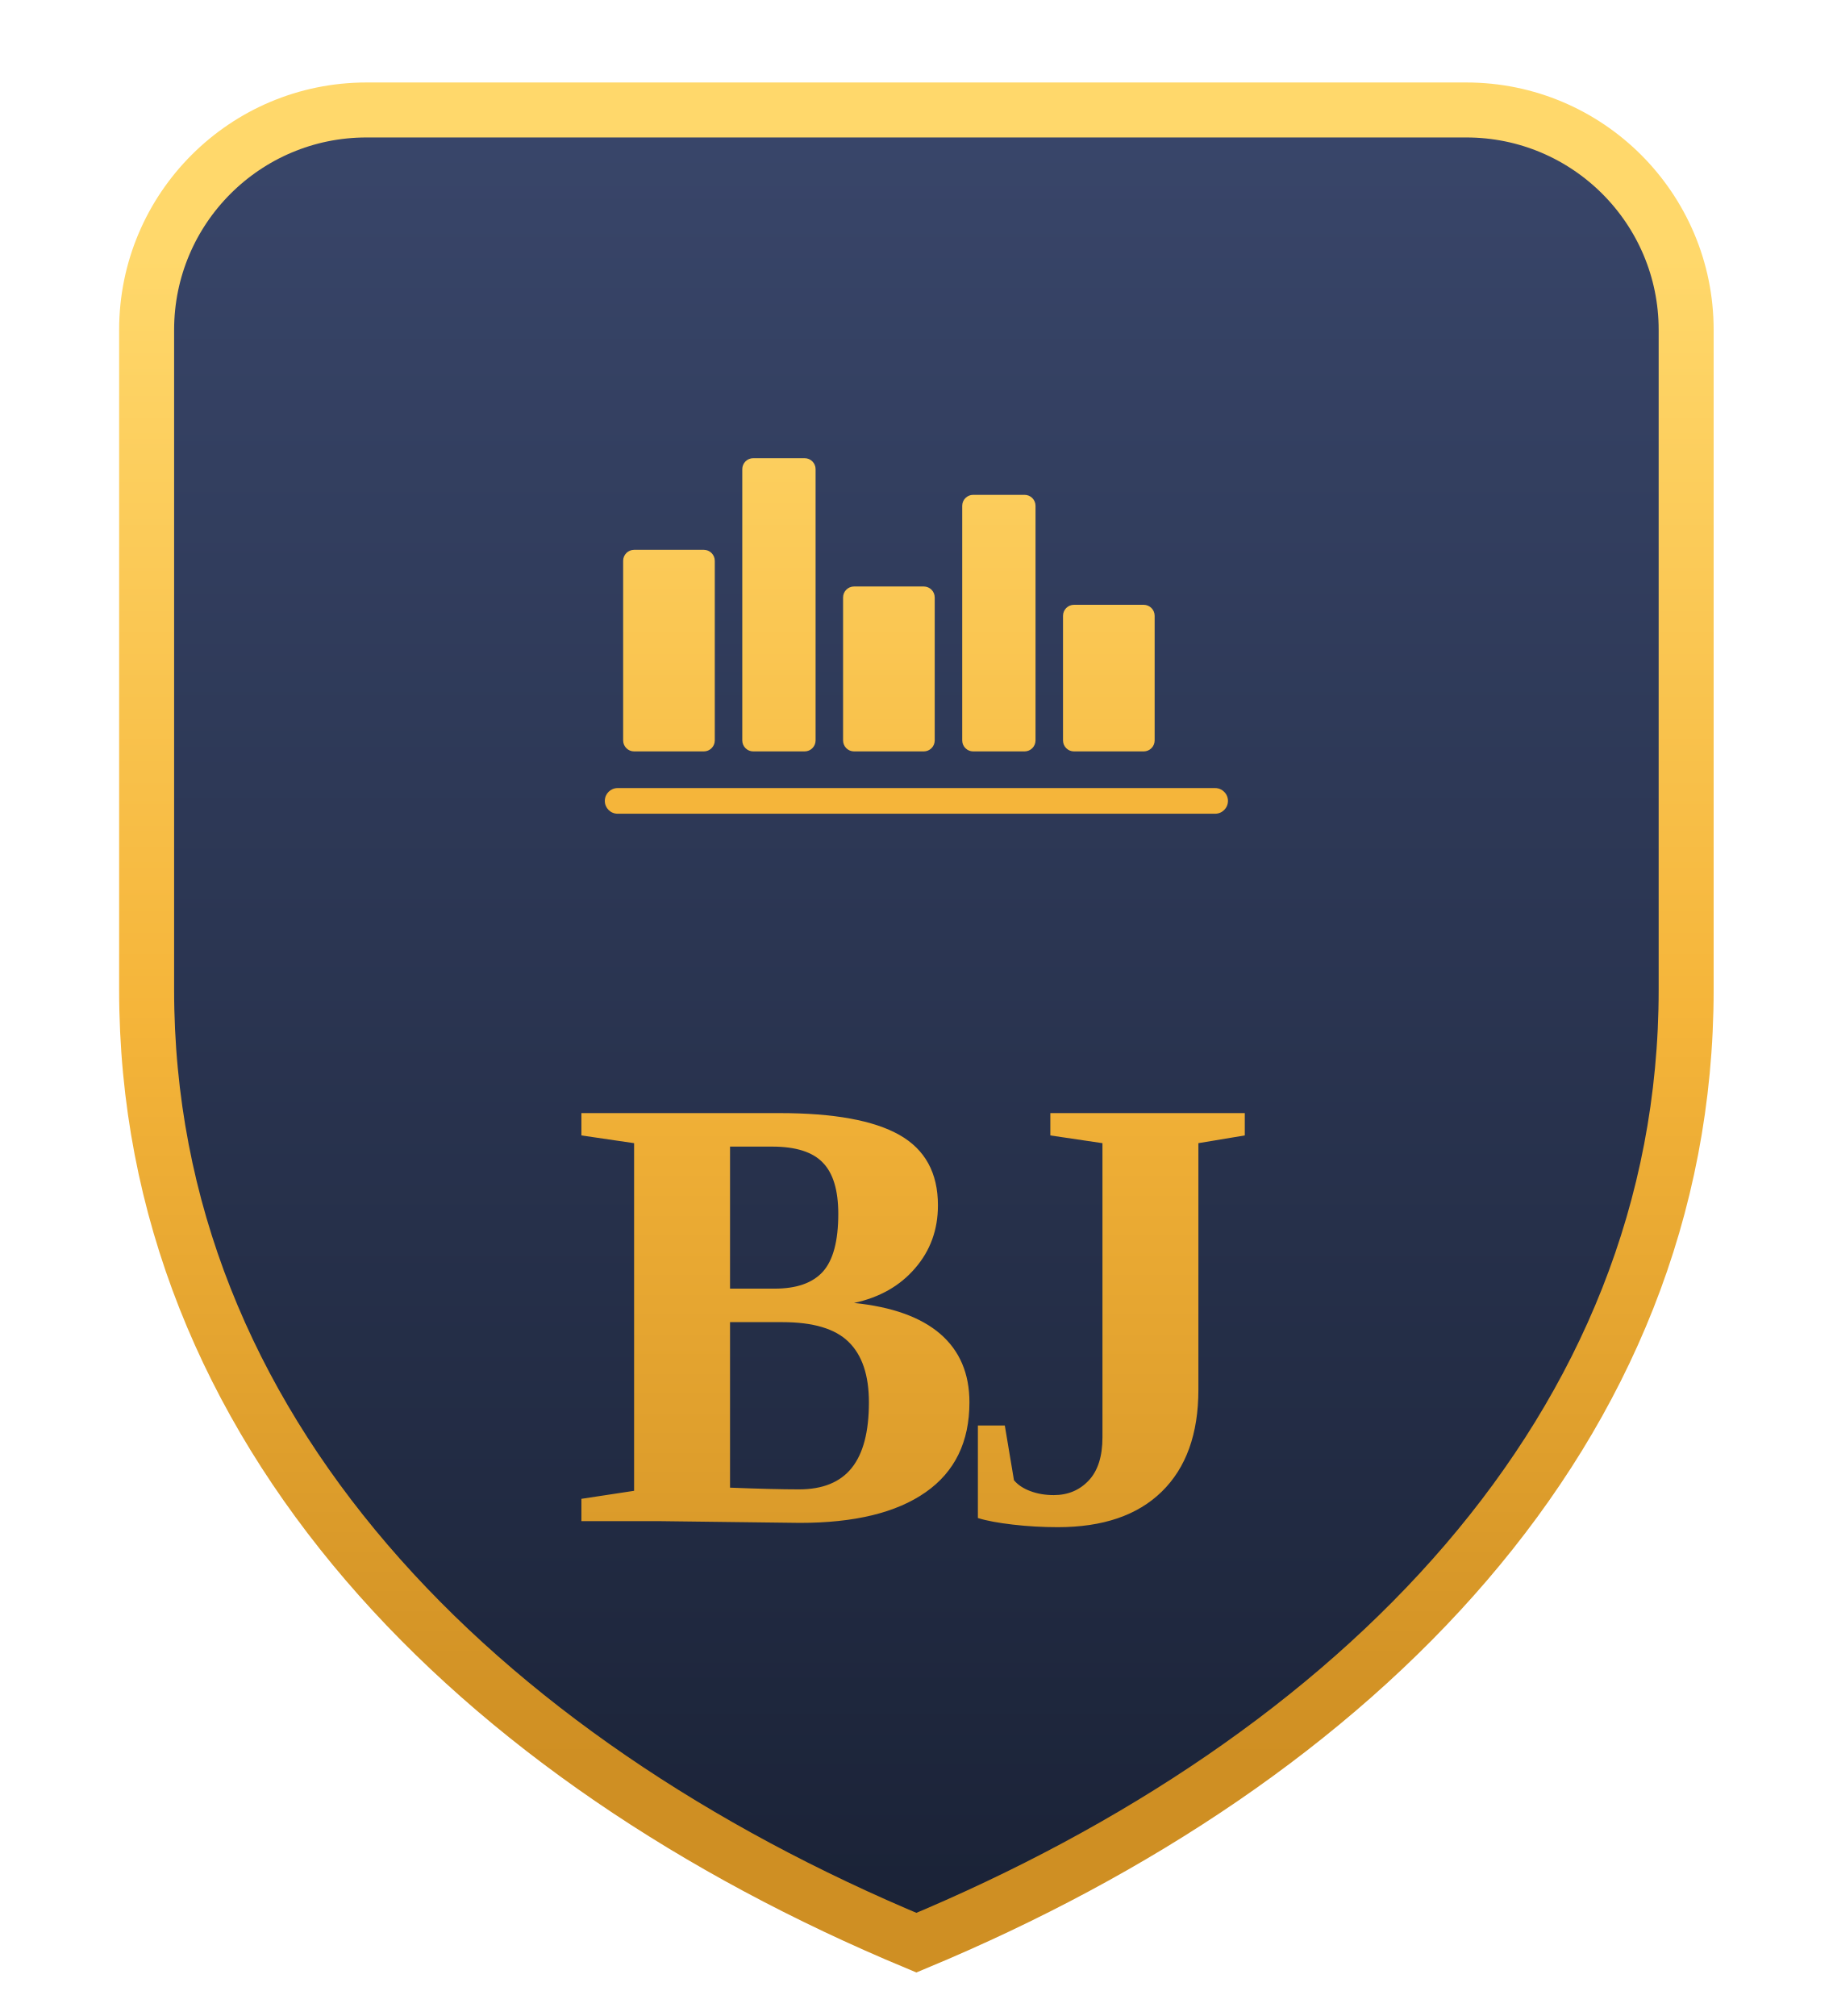
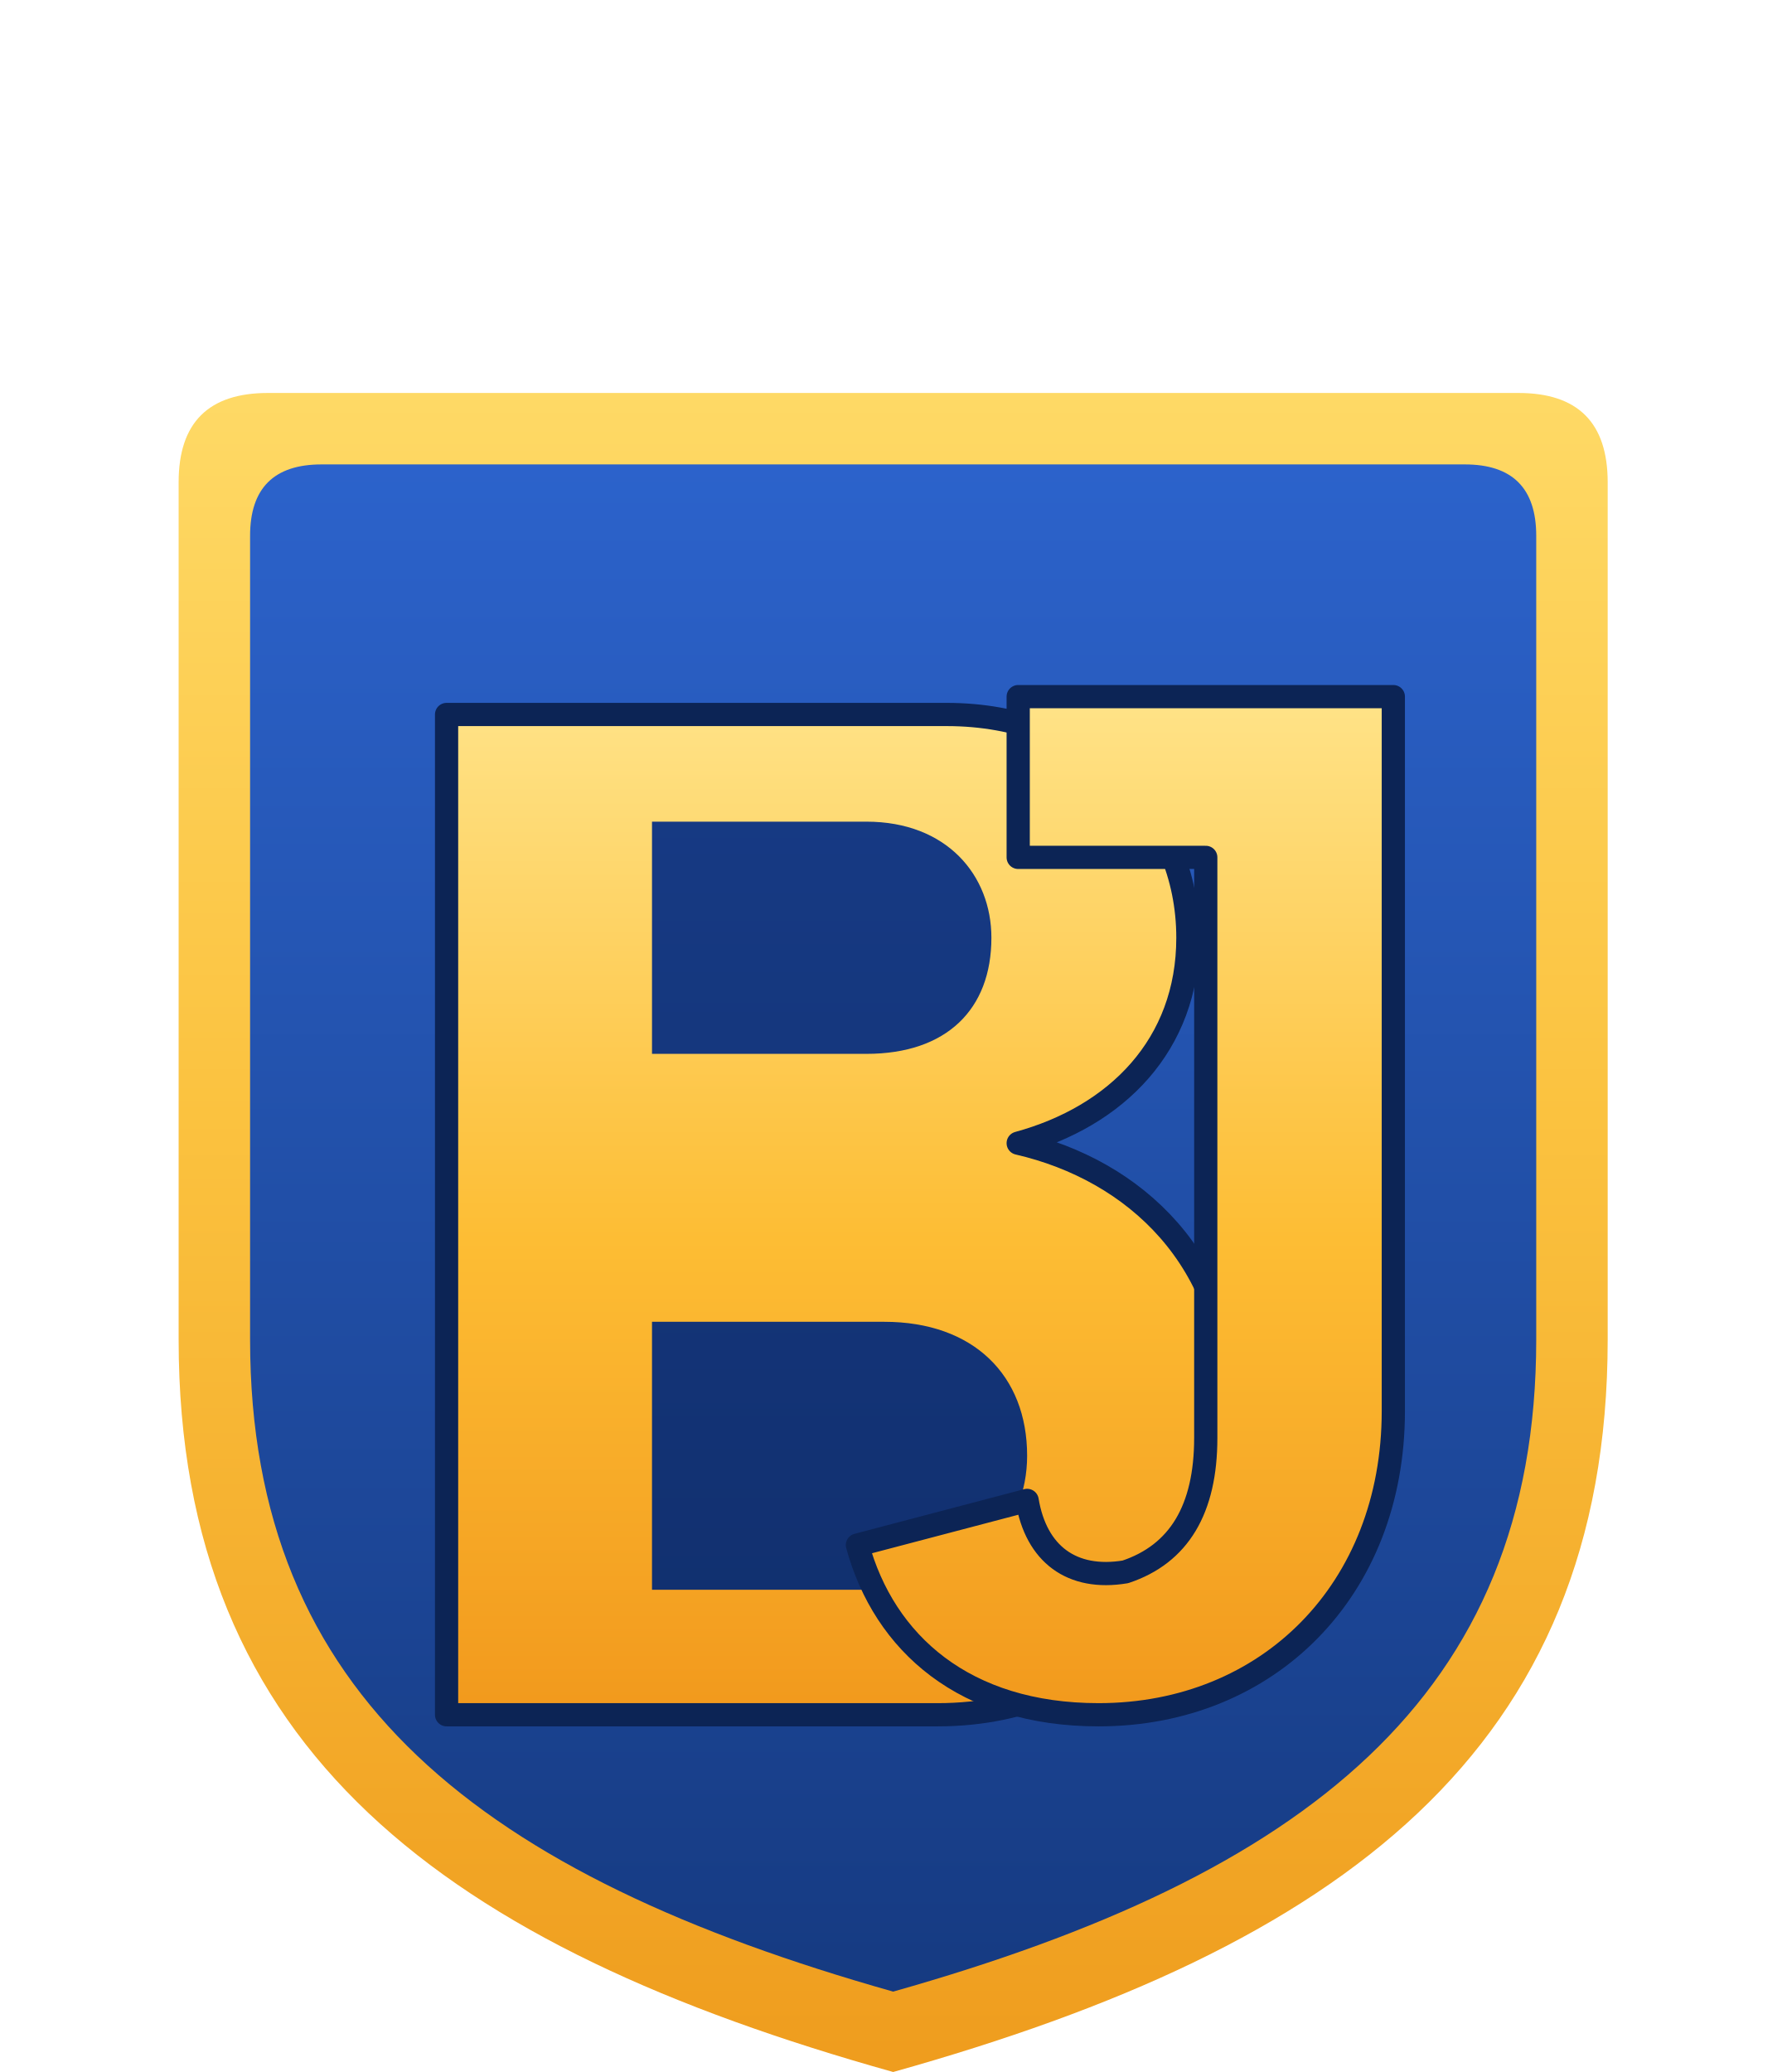
- <svg xmlns="http://www.w3.org/2000/svg" viewBox="0 0 100 110" width="100" height="110">
+ <svg xmlns="http://www.w3.org/2000/svg" viewBox="0 0 200 232" width="200" height="232">
  <defs>
-     <linearGradient id="s" x1="50" y1="6" x2="50" y2="106" gradientUnits="userSpaceOnUse">
-       <stop offset="0" stop-color="#39466a" />
-       <stop offset="1" stop-color="#1a2236" />
+     <linearGradient id="b" x1="100" y1="50" x2="100" y2="228" gradientUnits="userSpaceOnUse">
+       <stop offset="0" stop-color="#2c63cc" />
+       <stop offset="1" stop-color="#15397f" />
    </linearGradient>
-     <linearGradient id="g" x1="50" y1="14" x2="50" y2="96" gradientUnits="userSpaceOnUse">
-       <stop offset="0" stop-color="#ffd86b" />
-       <stop offset="0.5" stop-color="#f5b53a" />
-       <stop offset="1" stop-color="#cf8f23" />
+     <linearGradient id="h" x1="100" y1="80" x2="100" y2="200" gradientUnits="userSpaceOnUse">
+       <stop offset="0" stop-color="#173b86" />
+       <stop offset="1" stop-color="#102e6b" />
+     </linearGradient>
+     <linearGradient id="g" x1="100" y1="20" x2="100" y2="230" gradientUnits="userSpaceOnUse">
+       <stop offset="0" stop-color="#ffe071" />
+       <stop offset="0.5" stop-color="#fbc23f" />
+       <stop offset="1" stop-color="#ef9d1e" />
+     </linearGradient>
+     <linearGradient id="gl" x1="100" y1="70" x2="100" y2="195" gradientUnits="userSpaceOnUse">
+       <stop offset="0" stop-color="#ffe893" />
+       <stop offset="0.55" stop-color="#fdbd34" />
+       <stop offset="1" stop-color="#f1971b" />
    </linearGradient>
  </defs>
-   <path d="M20 6 H80 A12 12 0 0 1 92 18 V54 C92 78 74 96 50 106 C26 96 8 78 8 54 V18 A12 12 0 0 1 20 6 Z" fill="url(#s)" stroke="url(#g)" stroke-width="3" />
-   <g fill="url(#g)">
-     <rect x="34" y="30" width="5" height="11" rx="0.6" />
-     <rect x="40.5" y="25" width="4" height="16" rx="0.6" />
-     <rect x="46" y="32" width="5" height="9" rx="0.6" />
-     <rect x="52.5" y="27" width="4" height="14" rx="0.6" />
-     <rect x="58" y="33" width="5" height="8" rx="0.6" />
-   </g>
-   <rect x="33" y="43" width="34" height="1.4" rx="0.7" fill="#f5b53a" />
-   <text x="50" y="83" text-anchor="middle" font-family="Georgia, 'Times New Roman', serif" font-weight="700" font-size="34" letter-spacing="-2" fill="url(#g)">BJ</text>
+   <path d="M30 44 L170 44 Q180 44 180 54 L180 150 C180 196 150 218 100 232 C50 218 20 196 20 150 L20 54 Q20 44 30 44 Z" fill="url(#g)" />
+   <path d="M36 52 L164 52 Q172 52 172 60 L172 150 C172 190 146 210 100 223 C54 210 28 190 28 150 L28 60 Q28 52 36 52 Z" fill="url(#b)" />
+   <path d="M50 80 L106 80 C122 80 133 91 133 105 C133 117 125 125 114 128 C127 131 138 141 138 158 C138 176 125 192 105 192 L50 192 Z" fill="url(#gl)" stroke="#0c2455" stroke-width="2.6" stroke-linejoin="round" />
+   <path d="M73 92 L97 92 C106 92 111 98 111 105 C111 113 106 118 97 118 L73 118 Z" fill="url(#h)" />
+   <path d="M73 148 L99 148 C109 148 115 154 115 163 C115 171 109 178 99 178 L73 178 Z" fill="url(#h)" />
+   <path d="M114 78 L156 78 L156 158 C156 178 142 192 123 192 C108 192 99 184 96 173 L115 168 C116 174 120 177 126 176 C132 174 135 169 135 161 L135 96 L114 96 Z" fill="url(#gl)" stroke="#0c2455" stroke-width="2.6" stroke-linejoin="round" />
</svg>
